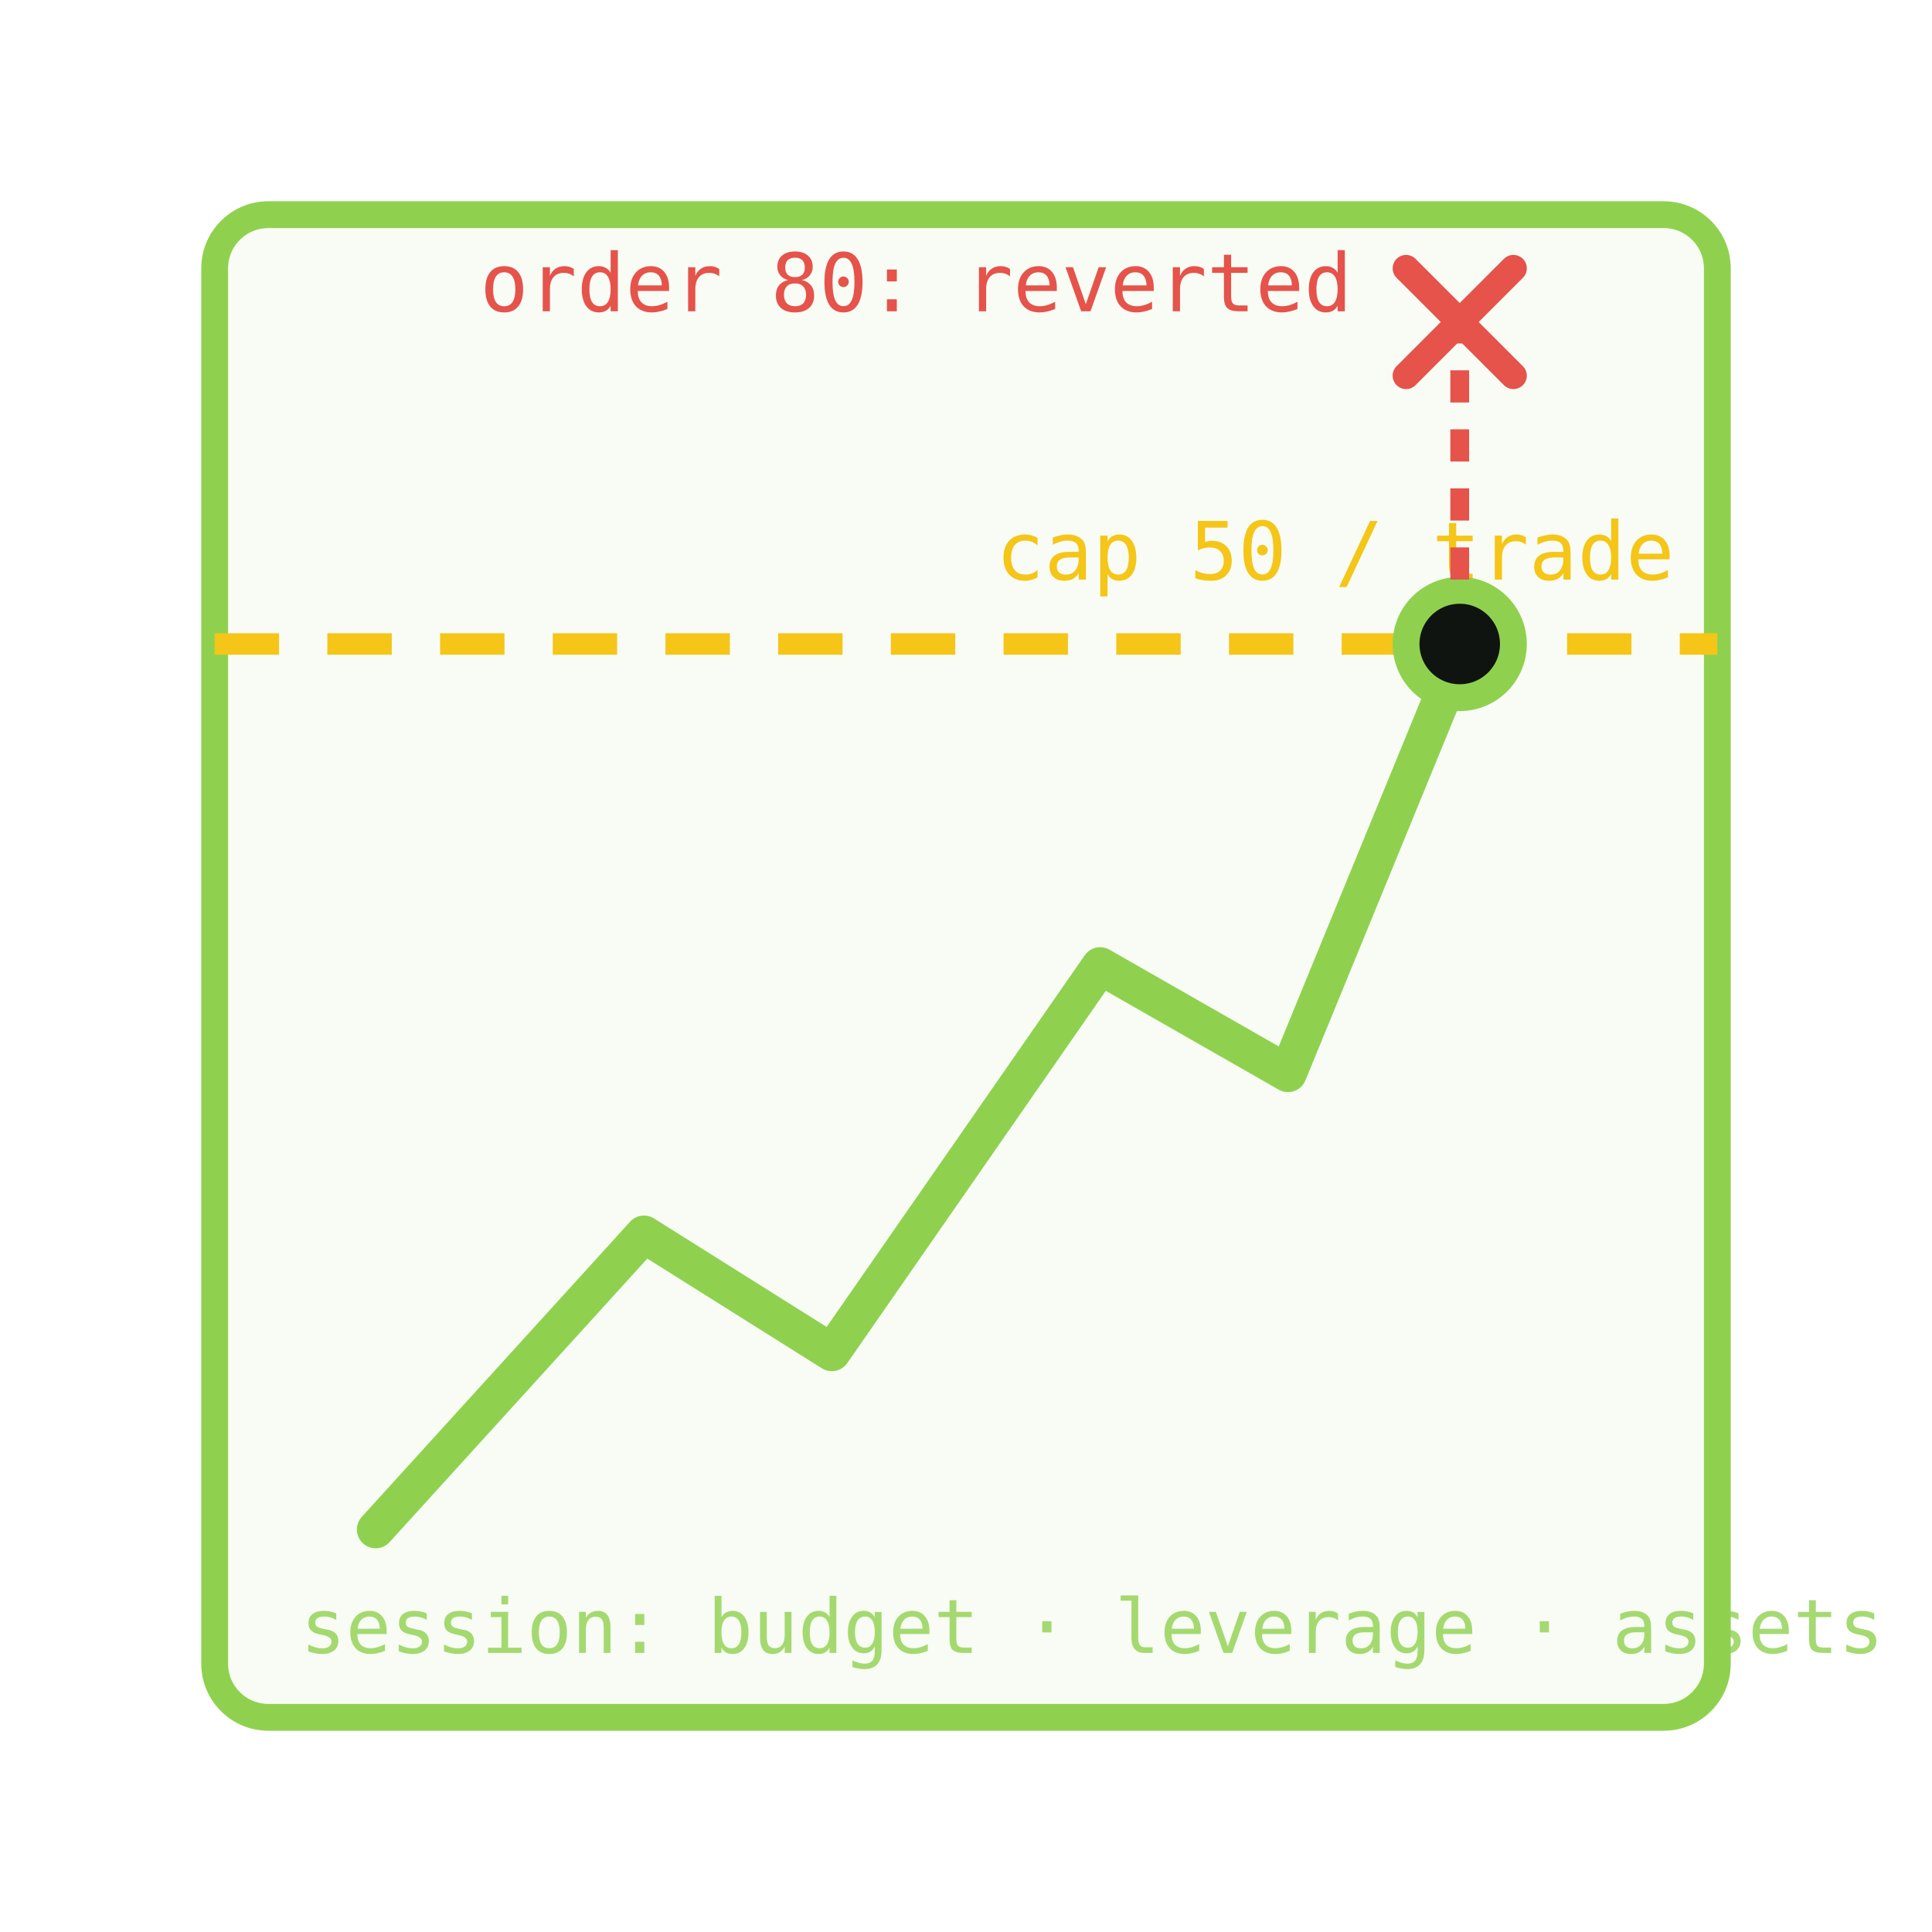
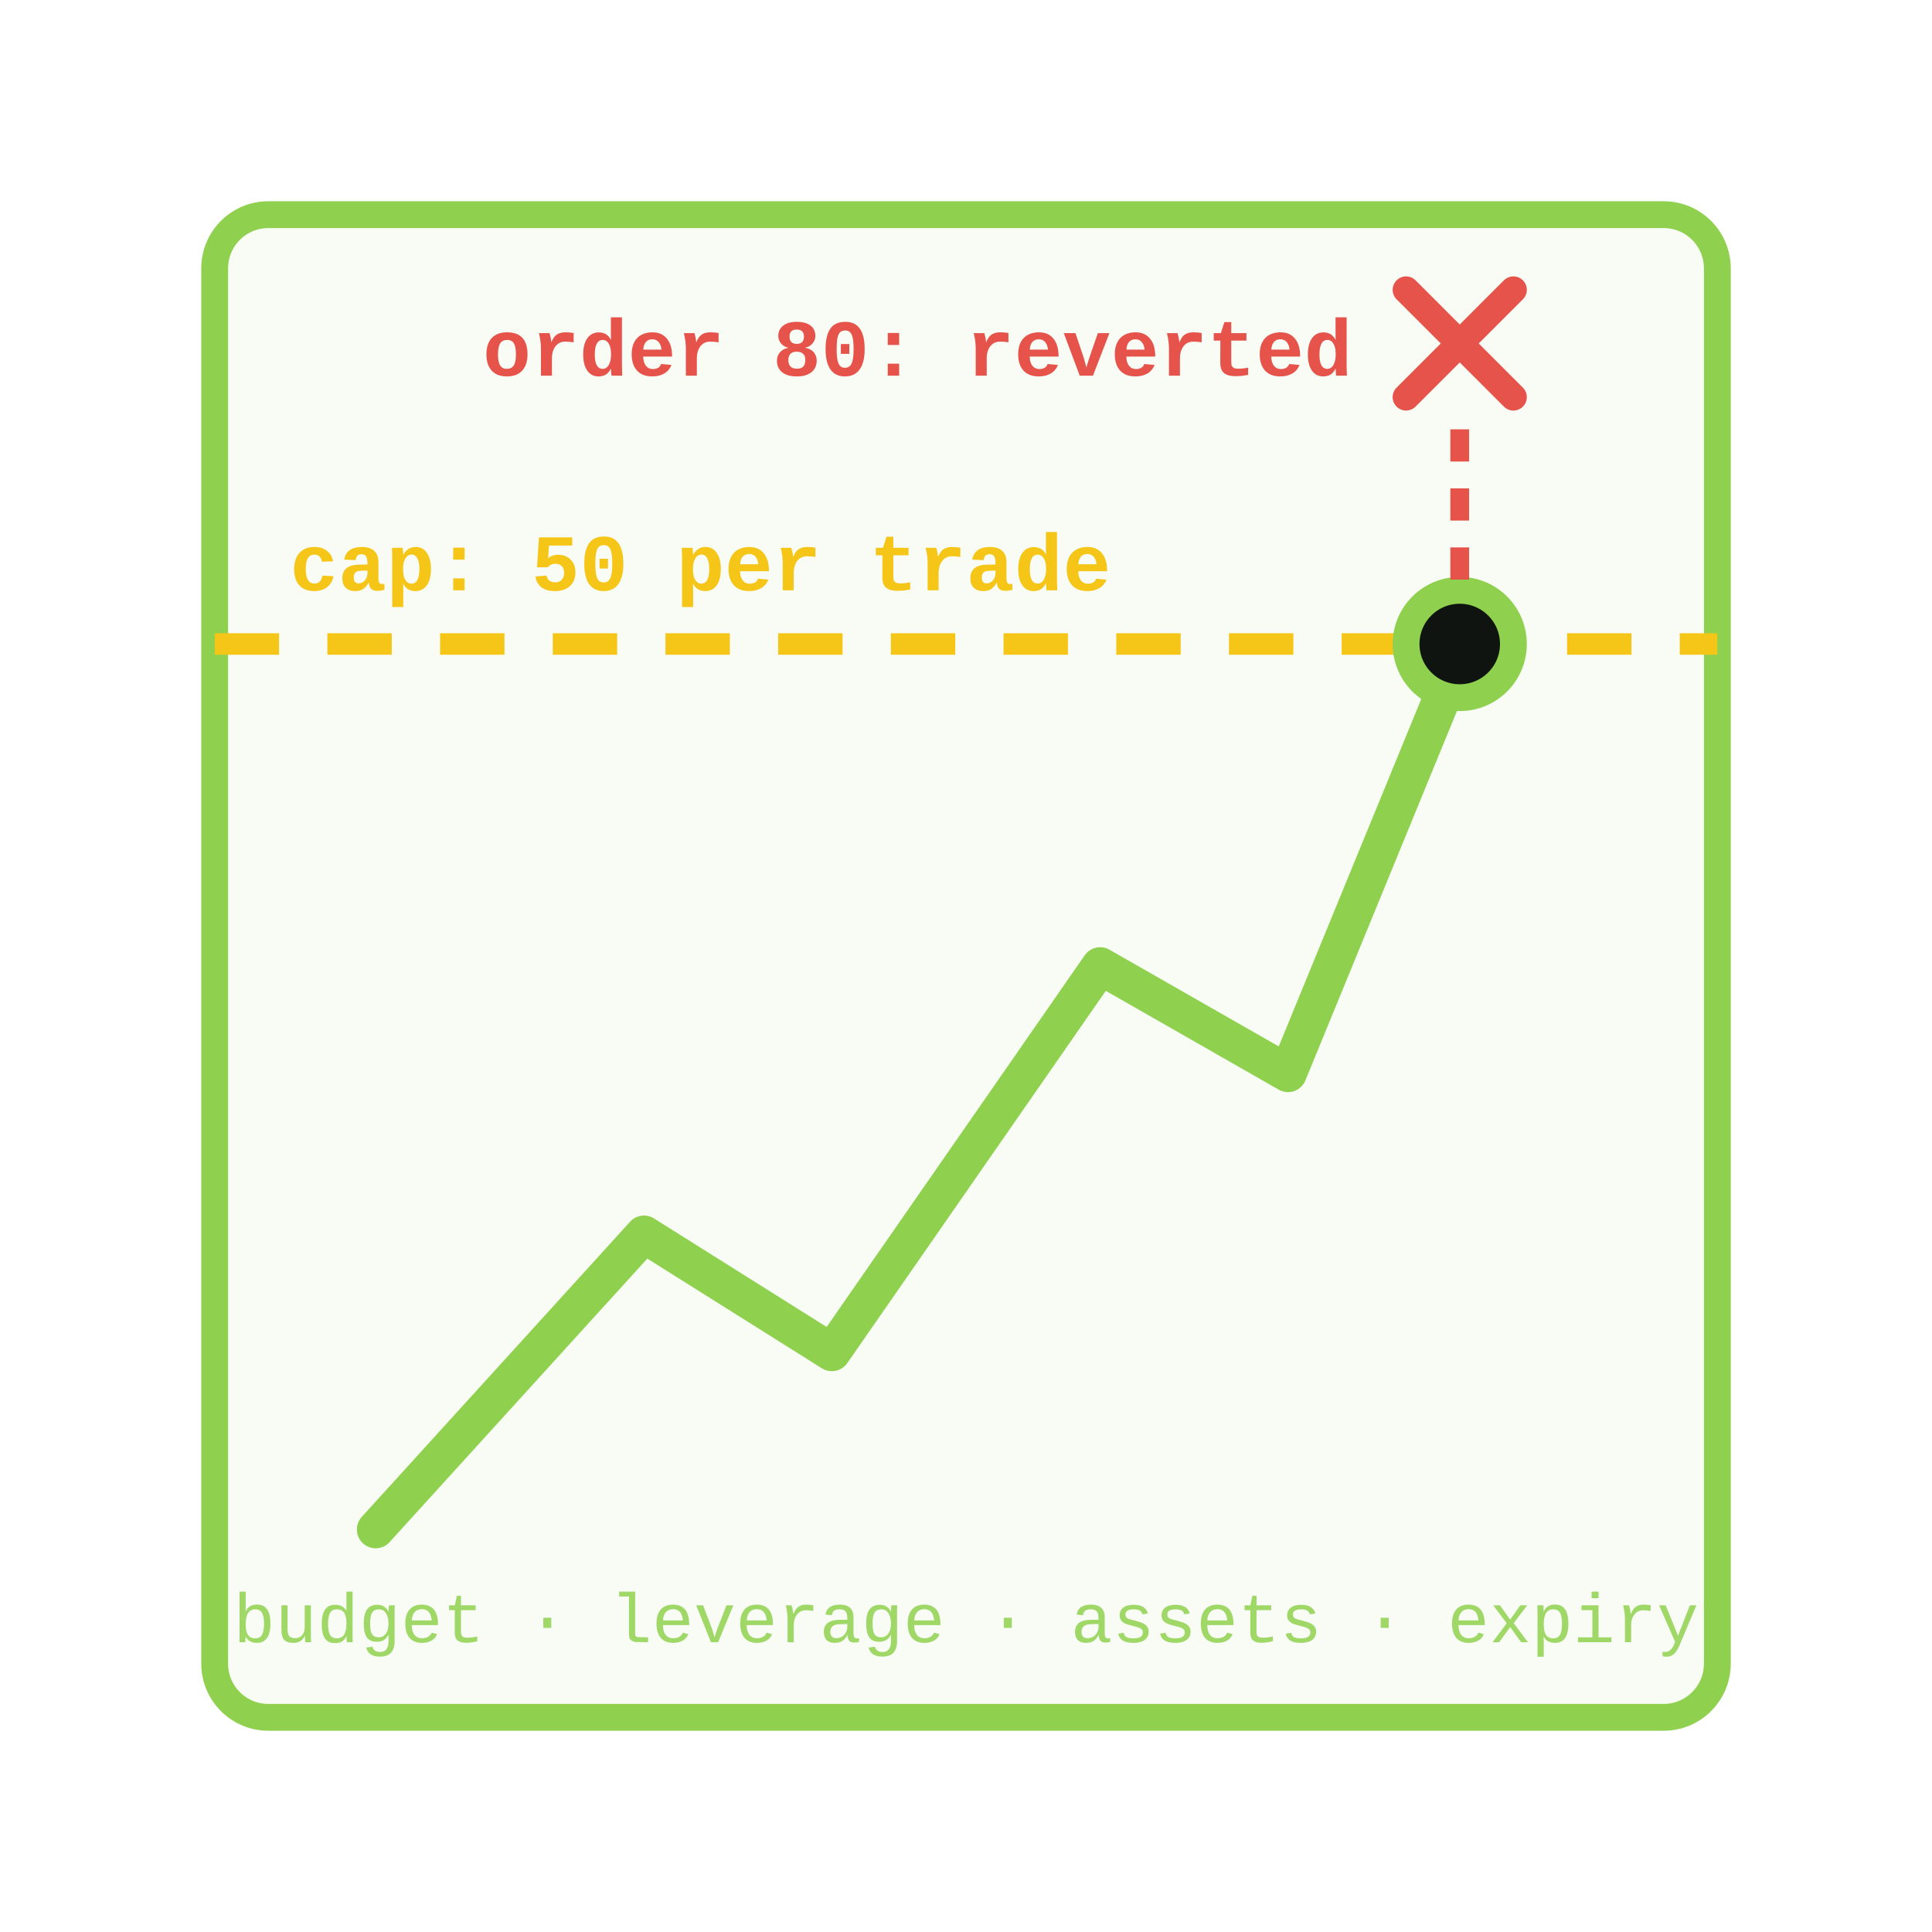
<svg xmlns="http://www.w3.org/2000/svg" viewBox="0 0 360 360" role="img" aria-label="A trading path inside a session boundary, stopped at the per-trade cap">
  <rect x="40" y="40" width="280" height="280" rx="10" fill="rgba(143,209,79,0.06)" stroke="#8fd14f" stroke-width="5" />
  <line x1="40" y1="120" x2="320" y2="120" stroke="#F5C518" stroke-width="4" stroke-dasharray="12 9" />
-   <text x="312" y="108" text-anchor="end" font-family="ui-monospace, Menlo, monospace" font-size="15" fill="#F5C518">cap 50 / trade</text>
+   <text x="54" y="110" font-family="Consolas, 'Courier New', monospace" font-size="15" font-weight="700" fill="#F5C518">cap: 50 per trade</text>
  <polyline points="70,285 120,230 155,252 205,180 240,200 272,122" fill="none" stroke="#8fd14f" stroke-width="7" stroke-linecap="round" stroke-linejoin="round" />
  <circle cx="272" cy="120" r="10" fill="#0f1410" stroke="#8fd14f" stroke-width="5" />
-   <line x1="272" y1="108" x2="272" y2="62" stroke="#E5534B" stroke-width="3.5" stroke-dasharray="6 5" />
-   <path d="M262 50 l20 20 M282 50 l-20 20" stroke="#E5534B" stroke-width="5" stroke-linecap="round" />
-   <text x="252" y="58" text-anchor="end" font-family="ui-monospace, Menlo, monospace" font-size="15" fill="#E5534B">order 80: reverted</text>
-   <text x="56" y="308" font-family="ui-monospace, Menlo, monospace" font-size="14" fill="#8fd14f" opacity="0.8">session: budget · leverage · assets · expiry</text>
+   <line x1="272" y1="108" x2="272" y2="76" stroke="#E5534B" stroke-width="3.5" stroke-dasharray="6 5" />
+   <path d="M262 54 l20 20 M282 54 l-20 20" stroke="#E5534B" stroke-width="5" stroke-linecap="round" />
+   <text x="252" y="70" text-anchor="end" font-family="Consolas, 'Courier New', monospace" font-size="15" font-weight="700" fill="#E5534B">order 80: reverted</text>
+   <text x="180" y="306" text-anchor="middle" font-family="Consolas, 'Courier New', monospace" font-size="13" fill="#8fd14f" opacity="0.85">budget · leverage · assets · expiry</text>
</svg>
